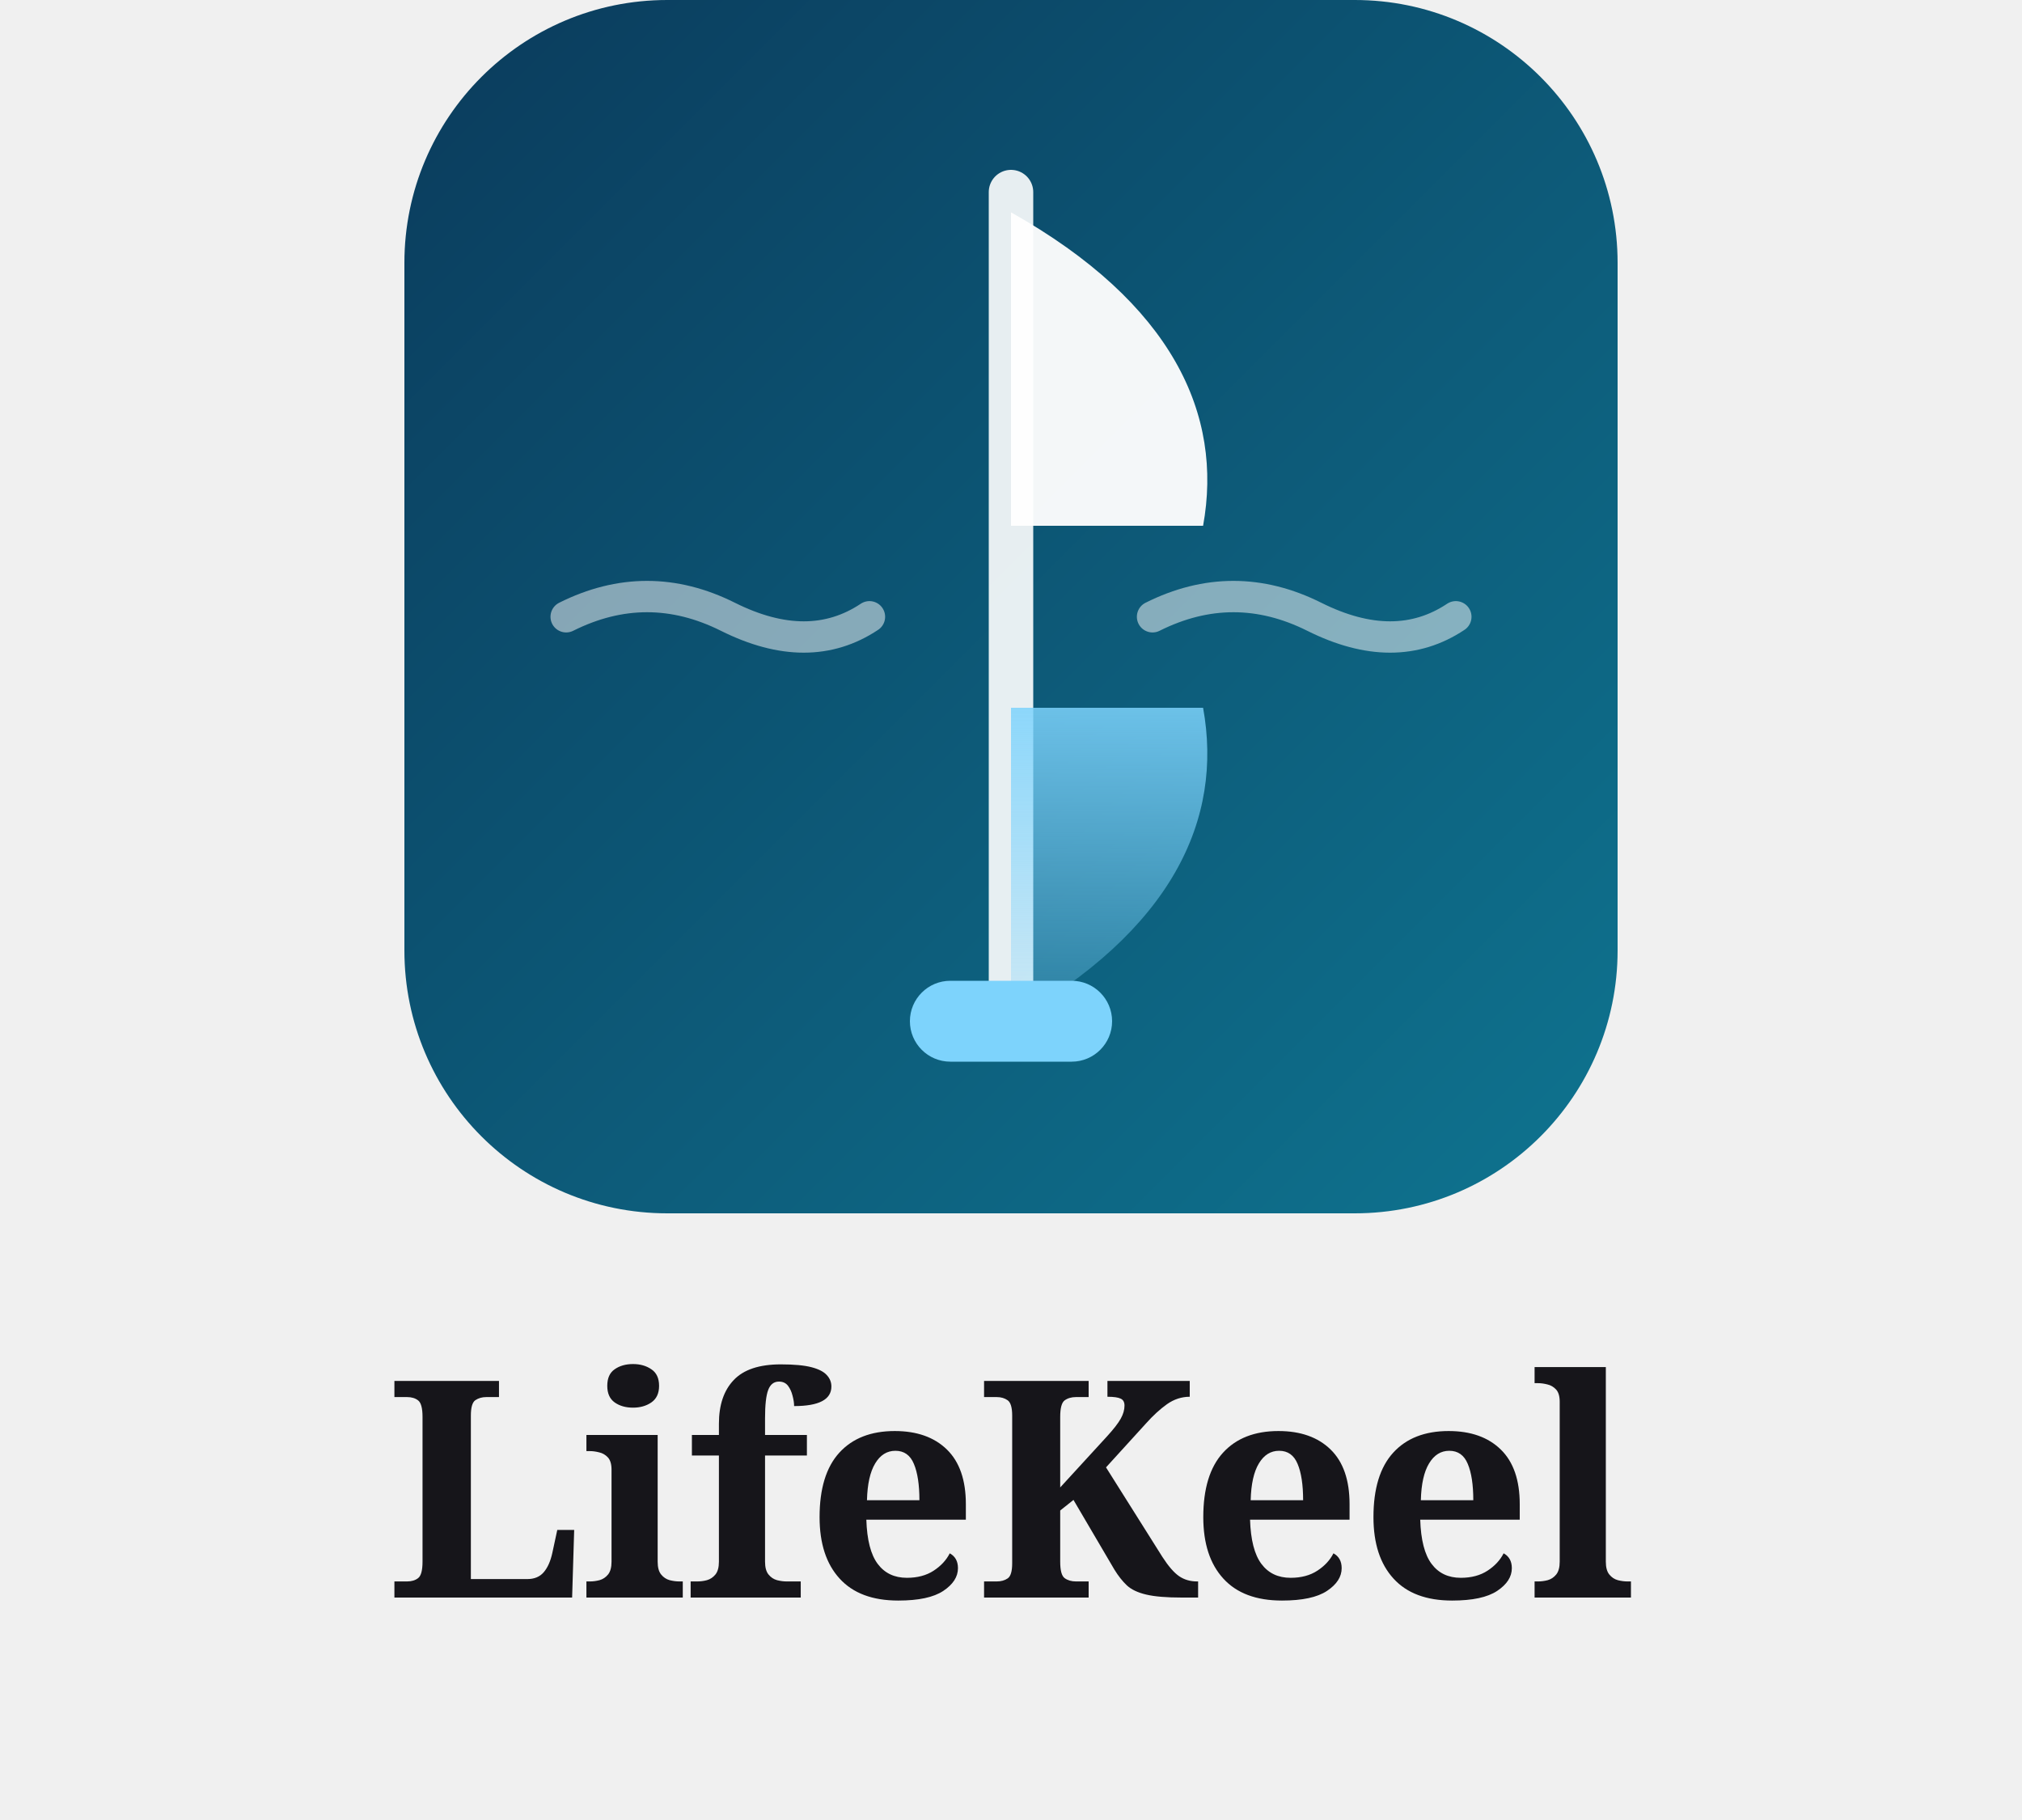
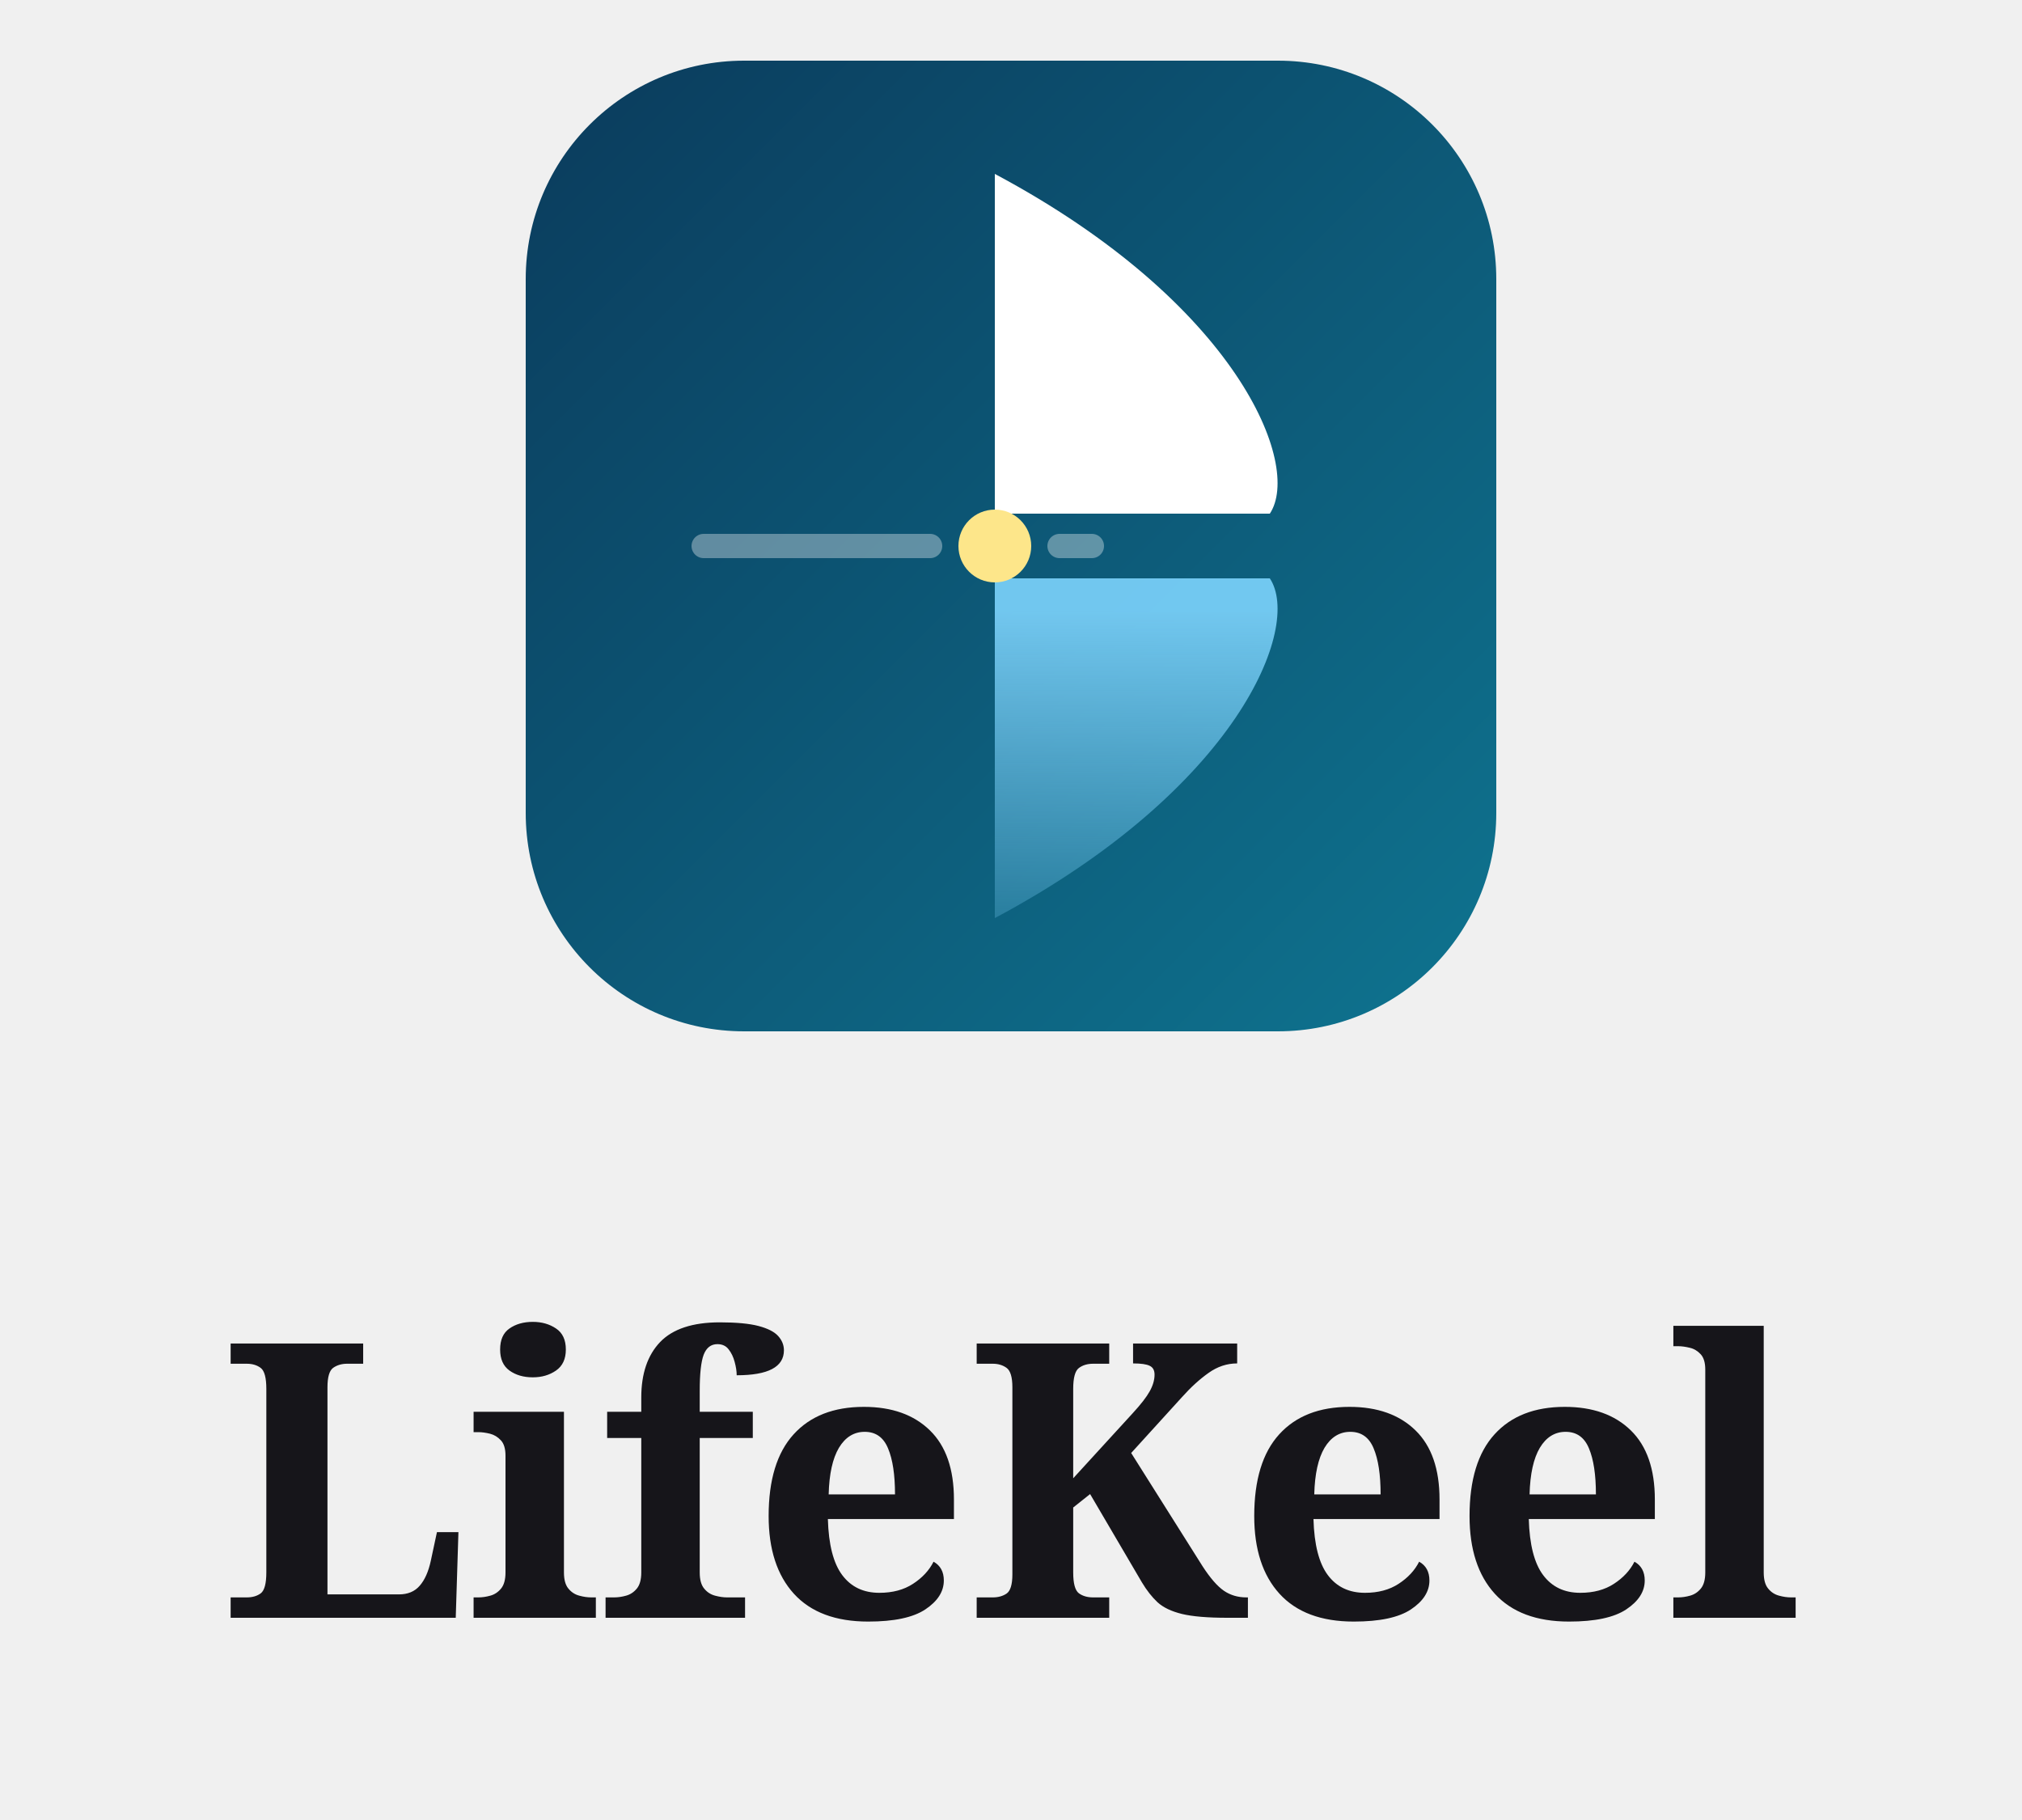
<svg xmlns="http://www.w3.org/2000/svg" viewBox="0 0 200 180" width="200" height="180">
  <defs>
-     <linearGradient id="mark-bg-v" x1="0" y1="0" x2="120" y2="120" gradientUnits="userSpaceOnUse">
-       <stop offset="0" stop-color="#0b3b5c" />
+     <linearGradient id="g" x1="0" y1="0" x2="120" y2="120" gradientUnits="userSpaceOnUse">
+       <stop stop-color="#0b3b5c" />
      <stop offset="1" stop-color="#0e7490" />
    </linearGradient>
-     <linearGradient id="mark-twin-v" x1="60" y1="70" x2="60" y2="101" gradientUnits="userSpaceOnUse">
-       <stop offset="0" stop-color="#7dd3fc" stop-opacity="0.85" />
-       <stop offset="1" stop-color="#7dd3fc" stop-opacity="0.25" />
+     <linearGradient id="r" x1="0" y1="68" x2="0" y2="106" gradientUnits="userSpaceOnUse">
+       <stop stop-color="#7dd3fc" stop-opacity=".9" />
+       <stop offset="1" stop-color="#7dd3fc" stop-opacity=".25" />
    </linearGradient>
  </defs>
-   <g transform="translate(40, 0)">
-     <rect width="120" height="120" rx="26" fill="url(#mark-bg-v)" />
-     <path d="M60 19 L60 100" stroke="#ffffff" stroke-width="4.4" stroke-linecap="round" opacity="0.9" />
-     <path d="M60 21 C76 30 81 41 79 52 L60 52 Z" fill="#ffffff" opacity="0.95" />
-     <path d="M60 70 L79 70 C81 81 76 92 60 101 Z" fill="url(#mark-twin-v)" />
-     <rect x="50" y="97" width="20" height="8" rx="4" fill="#7dd3fc" />
-     <path d="M16 61 Q24 57 32 61 T46 61" fill="none" stroke="#ffffff" stroke-width="3.1" stroke-linecap="round" opacity="0.5" />
-     <path d="M74 61 Q82 57 90 61 T104 61" fill="none" stroke="#ffffff" stroke-width="3.1" stroke-linecap="round" opacity="0.5" />
+   <g transform="translate(52 6) scale(.8)">
+     <rect width="120" height="120" rx="27" fill="url(#g)" />
+     <path d="M58 14C88 30 96 50 92 56H58Z" fill="#fff" />
+     <path d="M58 106C88 90 96 70 92 64H58Z" fill="url(#r)" />
+     <circle cx="58" cy="60" r="4.5" fill="#fde68a" />
+     <path d="M22 60h28M66 60h4" stroke="#fff" stroke-opacity=".35" stroke-width="3" stroke-linecap="round" />
  </g>
-   <text x="100" y="158" text-anchor="middle" font-family="Fraunces, Georgia, serif" font-weight="600" font-size="30" letter-spacing="-0.3" fill="#16151a">LifeKeel</text>
+   <text x="100" y="160" text-anchor="middle" font-family="Fraunces, Georgia, serif" font-weight="600" font-size="38" letter-spacing="-0.4" fill="#16151a">LifeKeel</text>
</svg>
